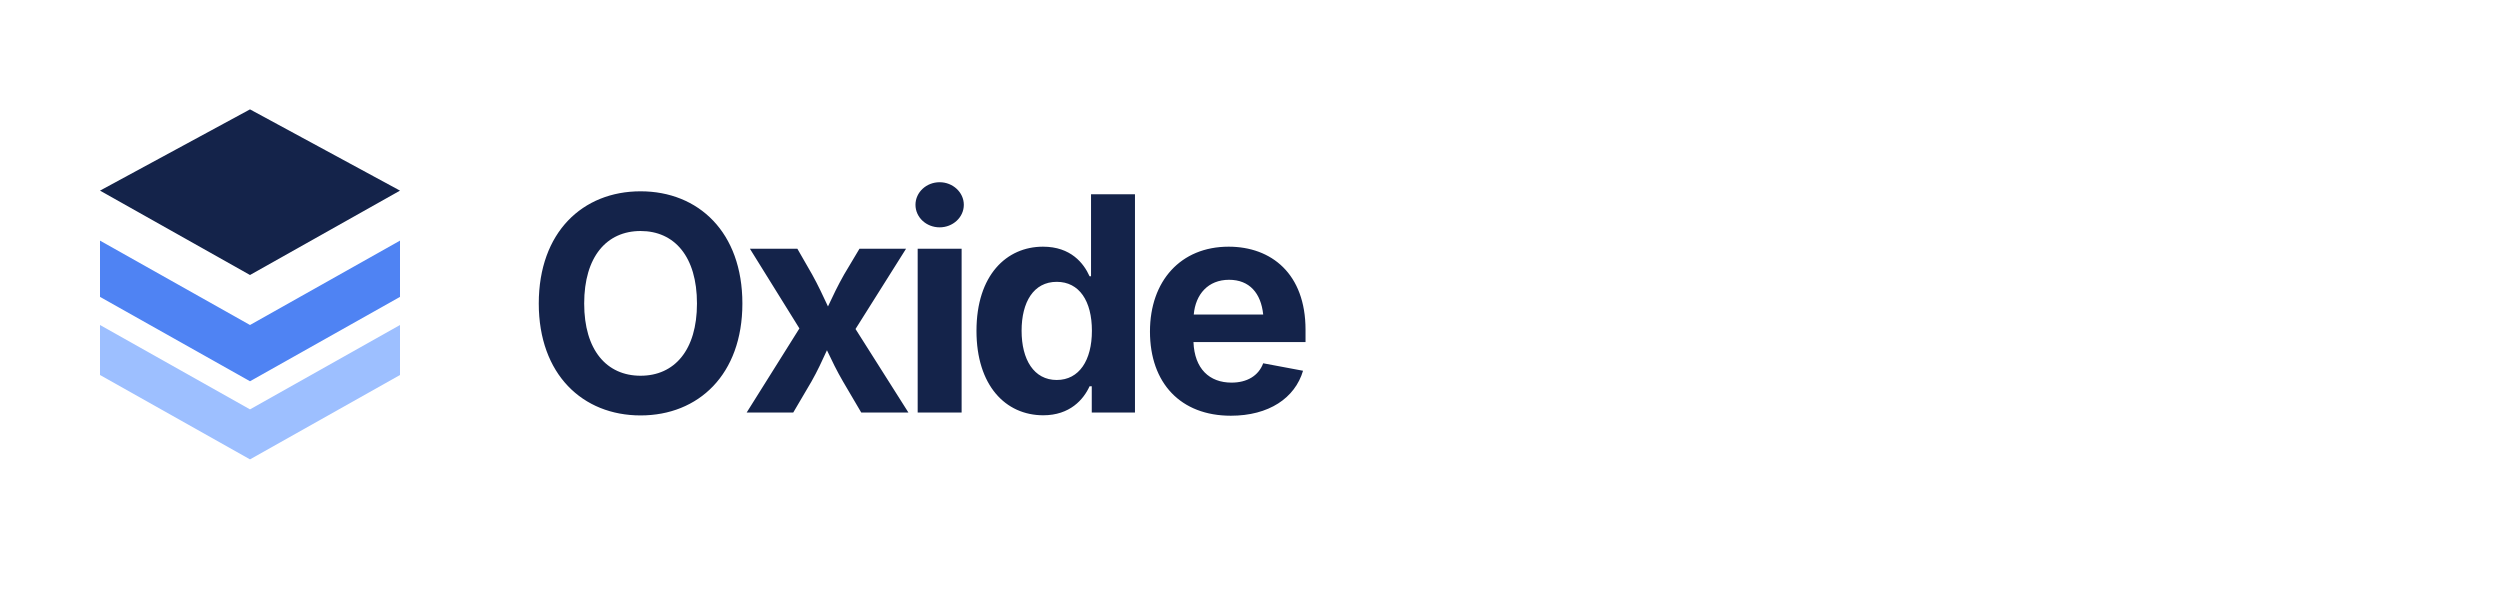
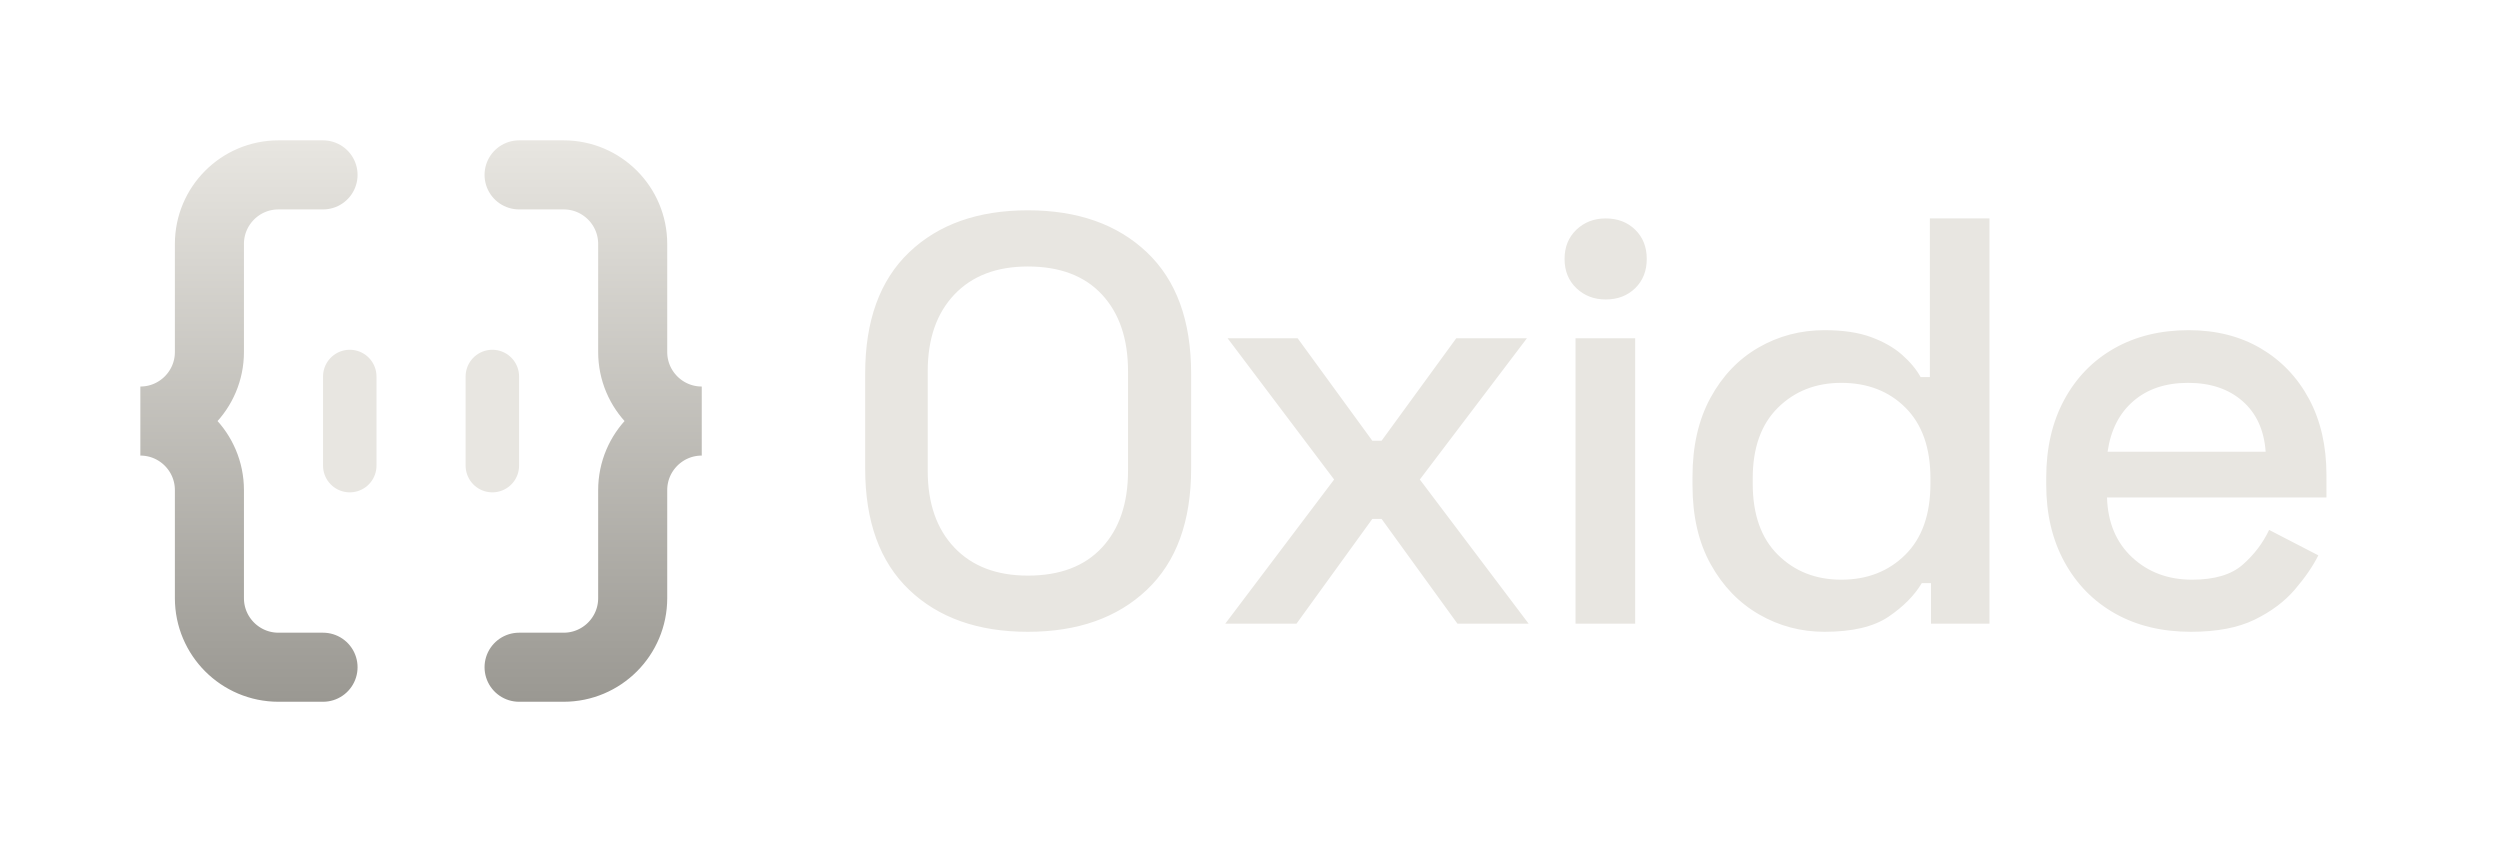
- <svg xmlns="http://www.w3.org/2000/svg" viewBox="0 0 800 192" role="img" aria-labelledby="title">
-   <g transform="translate(32 32)">
-     <path fill="#14234A" d="m0 29 48-26 48 26-48 27L0 29Z" />
-     <path fill="#4F83F3" d="m0 45 48 27 48-27v18L48 90 0 63V45Z" />
-     <path fill="#9DBFFF" d="m0 72 48 27 48-27v16l-48 27L0 88V72Z" />
+ <svg xmlns="http://www.w3.org/2000/svg" viewBox="0 0 570 192" role="img" aria-label="Oxide">
+   <defs>
+     <linearGradient id="oxide-ink" gradientUnits="userSpaceOnUse" x1="512" y1="260" x2="512" y2="764">
+       <stop offset="0" stop-color="#E8E6E1" />
+       <stop offset="1" stop-color="#9A9892" />
+     </linearGradient>
+   </defs>
+   <g transform="translate(-34.032 -34.032) scale(0.25397)">
+     <g fill="none" stroke-linecap="round">
+       <g stroke="url(#oxide-ink)" stroke-width="62">
+         <path d="M424 291H384A62 62 0 0 0 322 353V450A62 62 0 0 1 260 512A62 62 0 0 1 322 574V671A62 62 0 0 0 384 733H424" />
+         <path d="M600 291H640A62 62 0 0 1 702 353V450A62 62 0 0 0 764 512A62 62 0 0 0 702 574V671A62 62 0 0 1 640 733H600" />
+       </g>
+       <g stroke="#E8E6E1" stroke-width="48">
+         <path d="M448 472V552" />
+         <path d="M576 472V552" />
+       </g>
+     </g>
  </g>
-   <text x="168" y="132" fill="#14234A" font-family="Inter, SF Pro Display, -apple-system, BlinkMacSystemFont, Segoe UI, sans-serif" font-size="96" font-weight="650" letter-spacing="-5">Oxide</text>
+   <path fill="#E8E6E1" transform="translate(190 142.20)" d="M44.35 1.85Q27.32 1.85 17.29 -7.72Q7.26 -17.29 7.26 -35.38V-57.02Q7.26 -75.11 17.29 -84.68Q27.32 -94.25 44.35 -94.25Q61.38 -94.25 71.48 -84.68Q81.58 -75.11 81.58 -57.02V-35.38Q81.58 -17.29 71.48 -7.72Q61.38 1.85 44.35 1.85ZM44.35 -10.96Q55.31 -10.96 61.25 -17.36Q67.19 -23.76 67.19 -34.85V-57.55Q67.19 -68.64 61.25 -75.04Q55.31 -81.44 44.35 -81.44Q33.66 -81.44 27.59 -75.04Q21.52 -68.64 21.52 -57.55V-34.85Q21.52 -23.76 27.59 -17.36Q33.66 -10.96 44.35 -10.96ZM89.36 0 114.18 -32.87 89.89 -65.08H105.86L122.89 -41.71H125L142.03 -65.08H158.14L133.72 -32.87L158.53 0H142.3L125 -23.89H122.89L105.6 0ZM169.22 0V-65.08H182.82V0ZM176.09 -73.92Q172.13 -73.92 169.42 -76.49Q166.72 -79.07 166.72 -83.16Q166.72 -87.25 169.42 -89.83Q172.13 -92.4 176.09 -92.4Q180.18 -92.4 182.82 -89.83Q185.46 -87.25 185.46 -83.16Q185.46 -79.07 182.82 -76.49Q180.18 -73.92 176.09 -73.92ZM225.98 1.85Q217.93 1.85 211.07 -2.11Q204.2 -6.07 200.05 -13.53Q195.89 -20.99 195.89 -31.55V-33.53Q195.89 -43.96 199.98 -51.48Q204.07 -59 210.94 -62.96Q217.8 -66.92 225.98 -66.92Q232.32 -66.92 236.61 -65.34Q240.9 -63.76 243.67 -61.31Q246.44 -58.87 247.9 -56.23H250.01V-92.4H263.6V0H250.27V-9.24H248.16Q245.65 -5.02 240.57 -1.58Q235.49 1.85 225.98 1.85ZM229.81 -10.03Q238.66 -10.03 244.4 -15.71Q250.14 -21.38 250.14 -31.94V-33.13Q250.14 -43.56 244.46 -49.24Q238.79 -54.91 229.81 -54.91Q221.1 -54.91 215.36 -49.24Q209.62 -43.56 209.62 -33.13V-31.94Q209.62 -21.38 215.36 -15.71Q221.1 -10.03 229.81 -10.03ZM309.54 1.85Q299.64 1.85 292.25 -2.31Q284.86 -6.47 280.7 -14.06Q276.54 -21.65 276.54 -31.68V-33.26Q276.54 -43.43 280.63 -51.02Q284.72 -58.61 292.05 -62.77Q299.38 -66.92 309.01 -66.92Q318.38 -66.92 325.45 -62.77Q332.51 -58.61 336.47 -51.22Q340.43 -43.82 340.43 -33.92V-28.78H290.4Q290.66 -20.2 296.14 -15.11Q301.62 -10.03 309.8 -10.03Q317.46 -10.03 321.35 -13.46Q325.25 -16.9 327.36 -21.38L338.58 -15.58Q336.73 -11.88 333.23 -7.79Q329.74 -3.7 324.06 -0.92Q318.38 1.85 309.54 1.85ZM290.53 -39.2H326.57Q326.04 -46.6 321.29 -50.75Q316.54 -54.91 308.88 -54.91Q301.22 -54.91 296.41 -50.75Q291.59 -46.6 290.53 -39.2Z" />
</svg>
